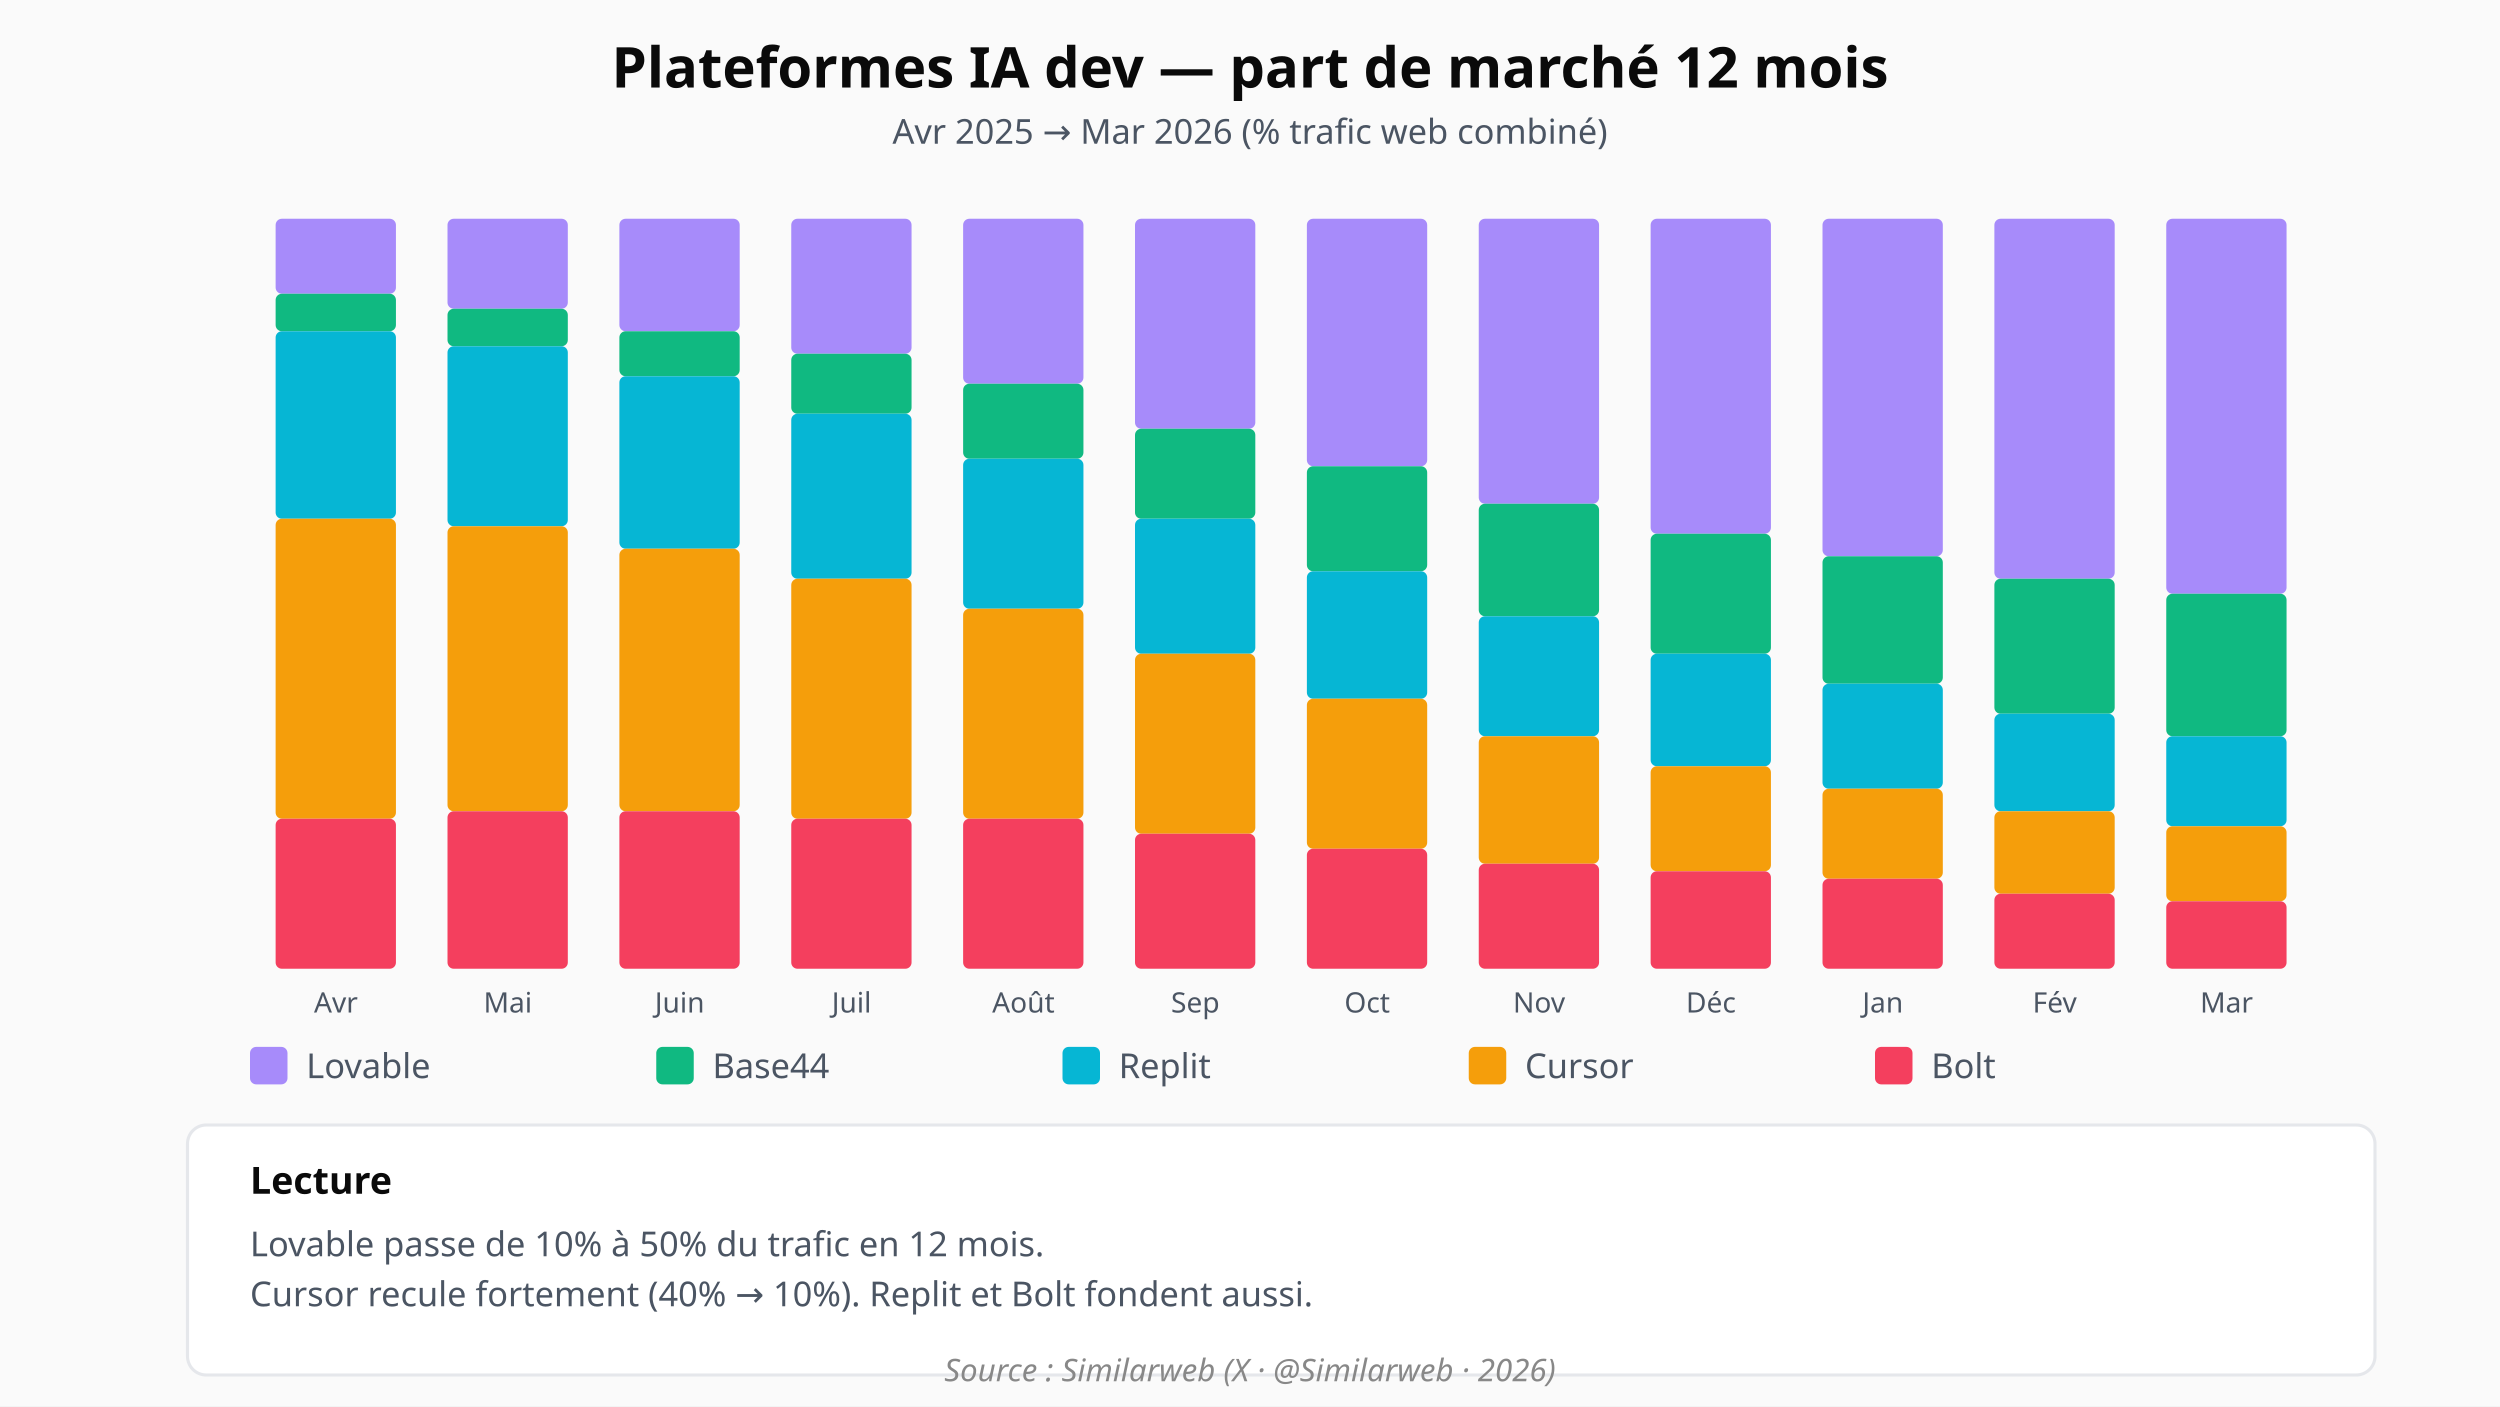
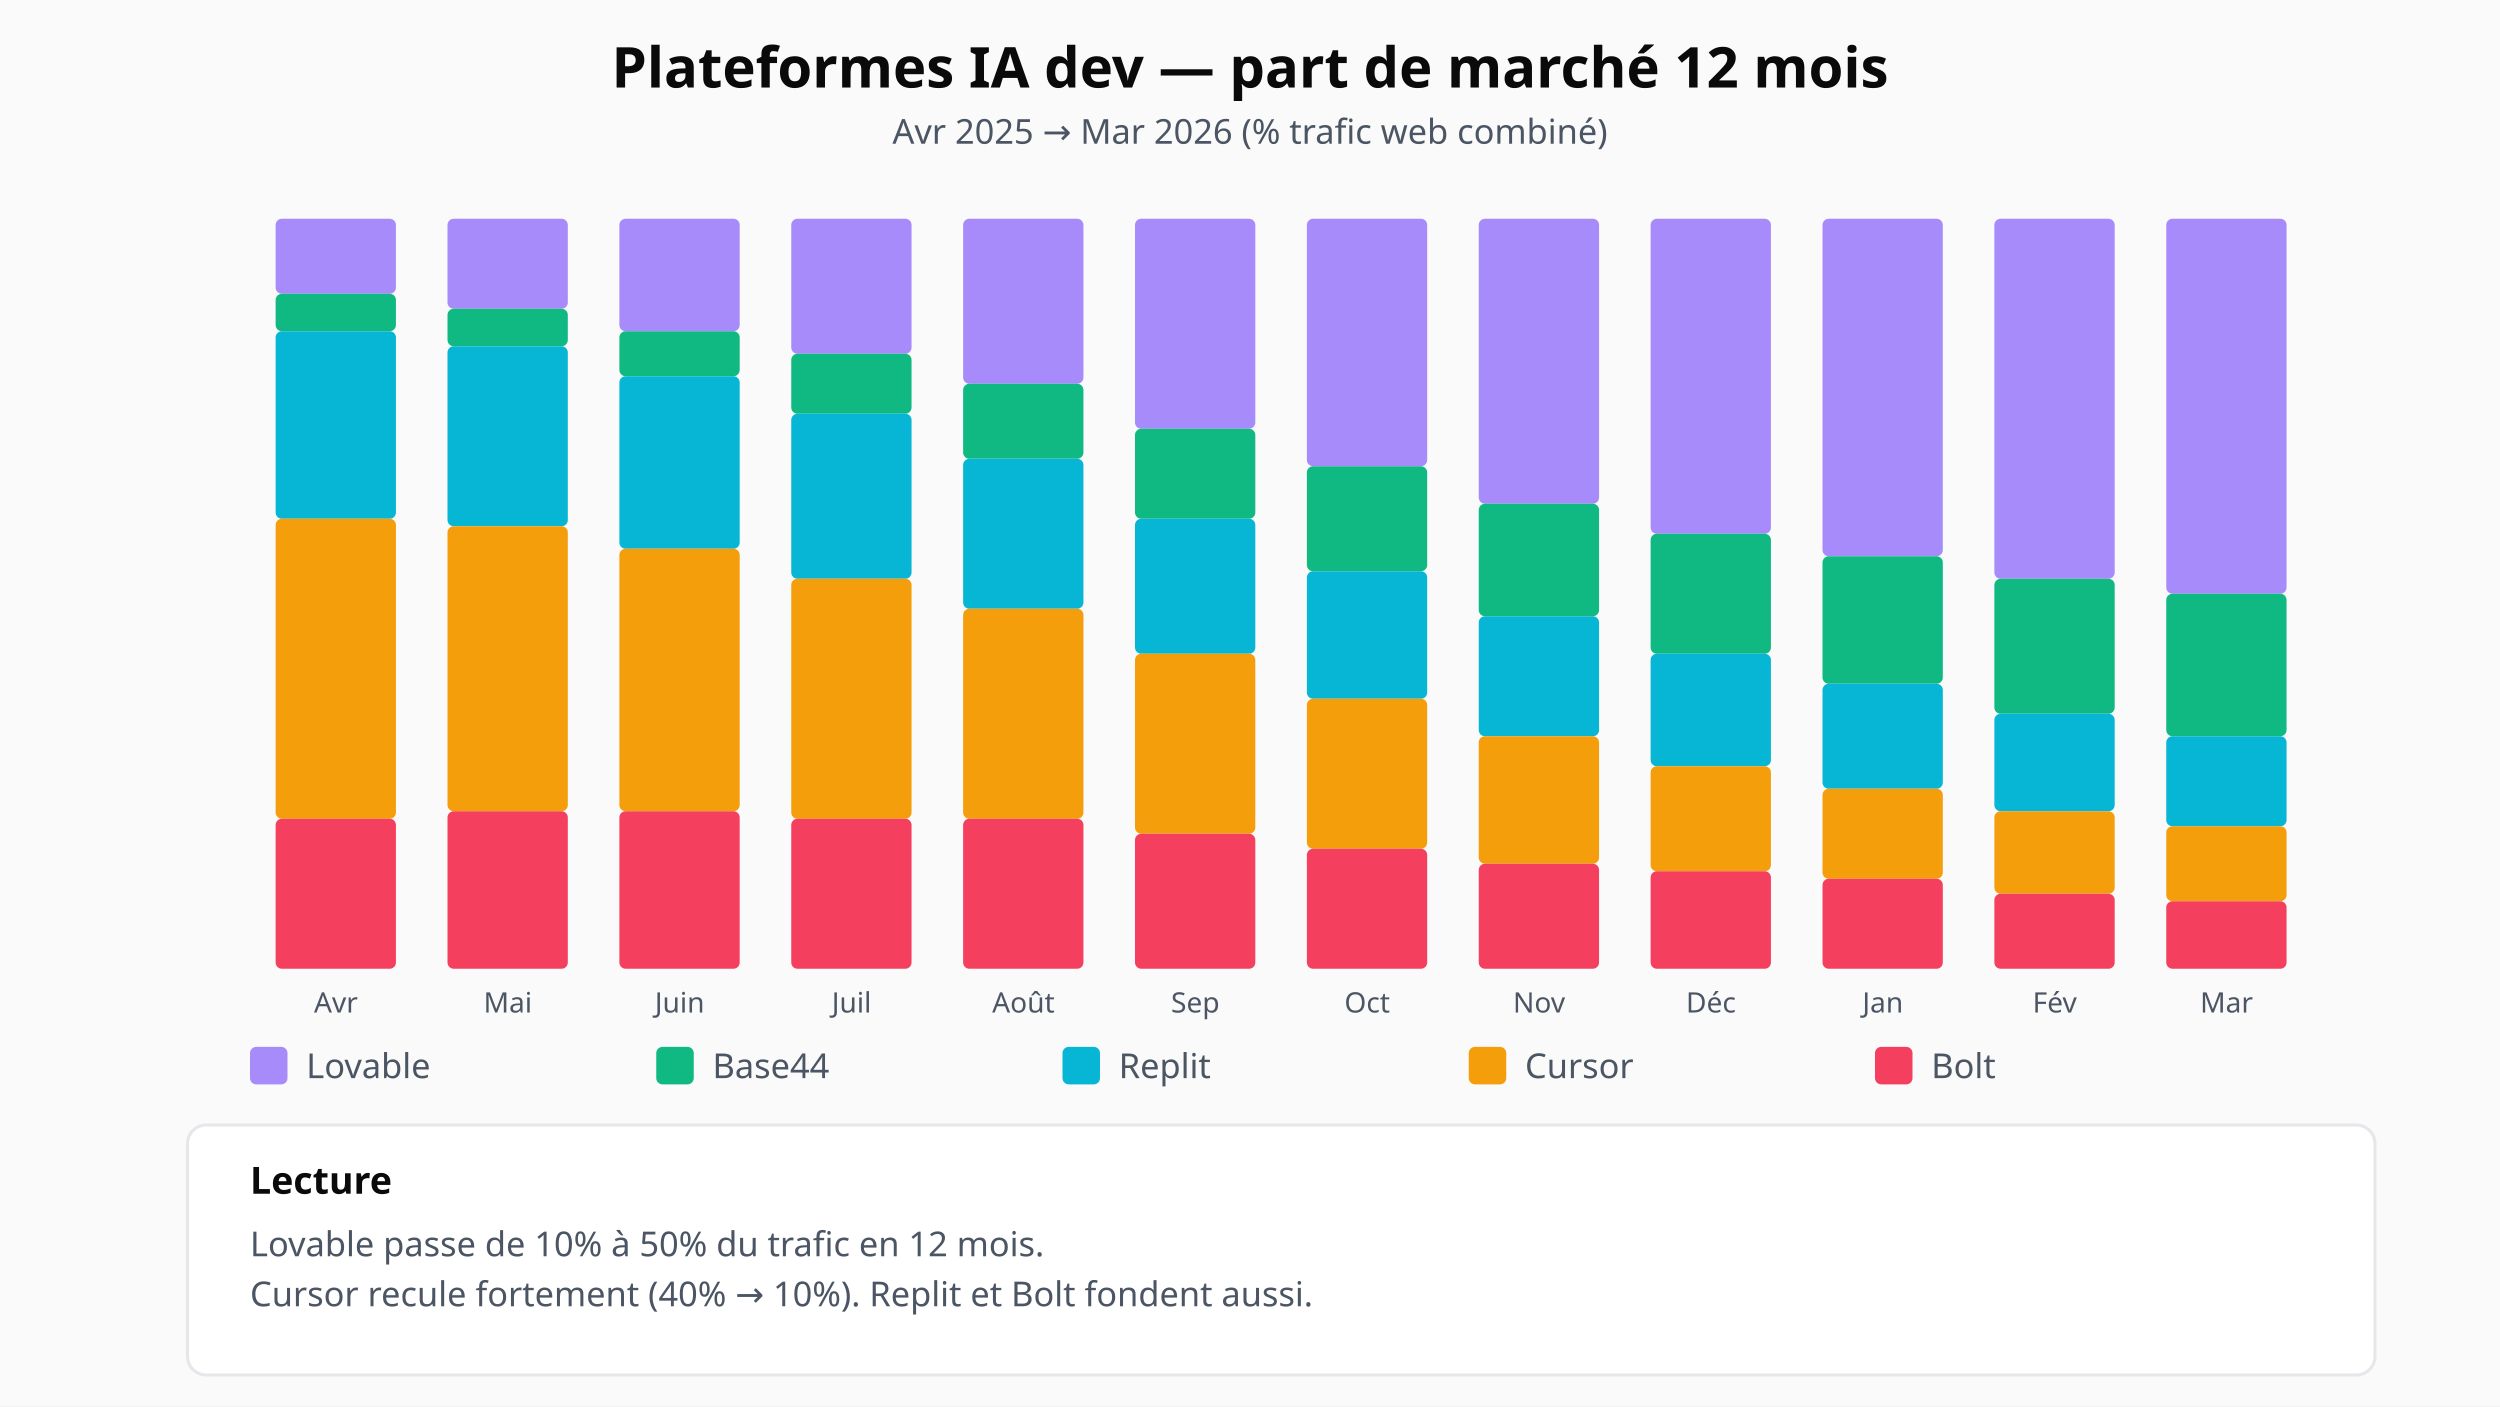
<svg xmlns="http://www.w3.org/2000/svg" viewBox="0 0 800 450" font-family="ui-sans-serif, system-ui">
  <rect width="800" height="450" fill="#fafafa" />
  <text x="400" y="28" text-anchor="middle" fill="#0a0a0a" font-size="18" font-weight="bold">Plateformes IA dev — part de marché 12 mois</text>
  <text x="400" y="46" text-anchor="middle" fill="#4b5563" font-size="11">Avr 2025 → Mar 2026 (% trafic web combiné)</text>
  <rect x="88.2" y="70.0" width="38.5" height="24.0" fill="#a78bfa" rx="2" />
  <rect x="88.2" y="94.0" width="38.5" height="12.0" fill="#10b981" rx="2" />
  <rect x="88.2" y="106.0" width="38.5" height="60.0" fill="#06b6d4" rx="2" />
  <rect x="88.2" y="166.0" width="38.5" height="96.0" fill="#f59e0b" rx="2" />
  <rect x="88.2" y="262.0" width="38.5" height="48.0" fill="#f43f5e" rx="2" />
  <text x="107.5" y="324" text-anchor="middle" fill="#4b5563" font-size="9">Avr</text>
  <rect x="143.2" y="70.0" width="38.5" height="28.8" fill="#a78bfa" rx="2" />
  <rect x="143.2" y="98.8" width="38.5" height="12.0" fill="#10b981" rx="2" />
  <rect x="143.2" y="110.8" width="38.5" height="57.6" fill="#06b6d4" rx="2" />
  <rect x="143.2" y="168.4" width="38.5" height="91.2" fill="#f59e0b" rx="2" />
  <rect x="143.2" y="259.6" width="38.5" height="50.4" fill="#f43f5e" rx="2" />
  <text x="162.5" y="324" text-anchor="middle" fill="#4b5563" font-size="9">Mai</text>
  <rect x="198.2" y="70.0" width="38.5" height="36.0" fill="#a78bfa" rx="2" />
  <rect x="198.2" y="106.0" width="38.5" height="14.4" fill="#10b981" rx="2" />
  <rect x="198.2" y="120.4" width="38.5" height="55.2" fill="#06b6d4" rx="2" />
  <rect x="198.2" y="175.6" width="38.5" height="84.0" fill="#f59e0b" rx="2" />
  <rect x="198.2" y="259.6" width="38.5" height="50.4" fill="#f43f5e" rx="2" />
  <text x="217.5" y="324" text-anchor="middle" fill="#4b5563" font-size="9">Juin</text>
  <rect x="253.2" y="70.0" width="38.5" height="43.2" fill="#a78bfa" rx="2" />
  <rect x="253.2" y="113.2" width="38.5" height="19.2" fill="#10b981" rx="2" />
  <rect x="253.2" y="132.4" width="38.5" height="52.8" fill="#06b6d4" rx="2" />
  <rect x="253.2" y="185.2" width="38.5" height="76.8" fill="#f59e0b" rx="2" />
  <rect x="253.2" y="262.0" width="38.5" height="48.0" fill="#f43f5e" rx="2" />
  <text x="272.5" y="324" text-anchor="middle" fill="#4b5563" font-size="9">Juil</text>
  <rect x="308.2" y="70.0" width="38.5" height="52.8" fill="#a78bfa" rx="2" />
  <rect x="308.2" y="122.8" width="38.5" height="24.0" fill="#10b981" rx="2" />
  <rect x="308.2" y="146.8" width="38.5" height="48.0" fill="#06b6d4" rx="2" />
  <rect x="308.2" y="194.8" width="38.5" height="67.2" fill="#f59e0b" rx="2" />
  <rect x="308.2" y="262.0" width="38.5" height="48.0" fill="#f43f5e" rx="2" />
  <text x="327.5" y="324" text-anchor="middle" fill="#4b5563" font-size="9">Août</text>
  <rect x="363.2" y="70.0" width="38.5" height="67.2" fill="#a78bfa" rx="2" />
  <rect x="363.2" y="137.2" width="38.5" height="28.8" fill="#10b981" rx="2" />
  <rect x="363.2" y="166.0" width="38.5" height="43.2" fill="#06b6d4" rx="2" />
  <rect x="363.2" y="209.2" width="38.5" height="57.6" fill="#f59e0b" rx="2" />
  <rect x="363.2" y="266.8" width="38.5" height="43.2" fill="#f43f5e" rx="2" />
  <text x="382.5" y="324" text-anchor="middle" fill="#4b5563" font-size="9">Sep</text>
  <rect x="418.2" y="70.0" width="38.5" height="79.2" fill="#a78bfa" rx="2" />
  <rect x="418.2" y="149.2" width="38.5" height="33.6" fill="#10b981" rx="2" />
  <rect x="418.2" y="182.8" width="38.5" height="40.8" fill="#06b6d4" rx="2" />
  <rect x="418.2" y="223.6" width="38.5" height="48.0" fill="#f59e0b" rx="2" />
  <rect x="418.2" y="271.6" width="38.5" height="38.4" fill="#f43f5e" rx="2" />
  <text x="437.5" y="324" text-anchor="middle" fill="#4b5563" font-size="9">Oct</text>
  <rect x="473.2" y="70.0" width="38.5" height="91.2" fill="#a78bfa" rx="2" />
  <rect x="473.2" y="161.2" width="38.5" height="36.0" fill="#10b981" rx="2" />
  <rect x="473.2" y="197.2" width="38.5" height="38.4" fill="#06b6d4" rx="2" />
  <rect x="473.2" y="235.6" width="38.5" height="40.8" fill="#f59e0b" rx="2" />
  <rect x="473.2" y="276.4" width="38.5" height="33.6" fill="#f43f5e" rx="2" />
  <text x="492.5" y="324" text-anchor="middle" fill="#4b5563" font-size="9">Nov</text>
  <rect x="528.2" y="70.0" width="38.5" height="100.8" fill="#a78bfa" rx="2" />
  <rect x="528.2" y="170.8" width="38.5" height="38.4" fill="#10b981" rx="2" />
  <rect x="528.2" y="209.2" width="38.5" height="36.0" fill="#06b6d4" rx="2" />
  <rect x="528.2" y="245.2" width="38.5" height="33.6" fill="#f59e0b" rx="2" />
  <rect x="528.2" y="278.8" width="38.5" height="31.2" fill="#f43f5e" rx="2" />
  <text x="547.5" y="324" text-anchor="middle" fill="#4b5563" font-size="9">Déc</text>
  <rect x="583.2" y="70.0" width="38.5" height="108.0" fill="#a78bfa" rx="2" />
  <rect x="583.2" y="178.0" width="38.5" height="40.8" fill="#10b981" rx="2" />
  <rect x="583.2" y="218.8" width="38.5" height="33.6" fill="#06b6d4" rx="2" />
  <rect x="583.2" y="252.4" width="38.5" height="28.8" fill="#f59e0b" rx="2" />
  <rect x="583.2" y="281.2" width="38.5" height="28.8" fill="#f43f5e" rx="2" />
  <text x="602.5" y="324" text-anchor="middle" fill="#4b5563" font-size="9">Jan</text>
  <rect x="638.2" y="70.0" width="38.5" height="115.2" fill="#a78bfa" rx="2" />
  <rect x="638.2" y="185.2" width="38.5" height="43.2" fill="#10b981" rx="2" />
  <rect x="638.2" y="228.4" width="38.5" height="31.2" fill="#06b6d4" rx="2" />
  <rect x="638.2" y="259.6" width="38.5" height="26.4" fill="#f59e0b" rx="2" />
  <rect x="638.2" y="286.0" width="38.5" height="24.0" fill="#f43f5e" rx="2" />
  <text x="657.5" y="324" text-anchor="middle" fill="#4b5563" font-size="9">Fév</text>
  <rect x="693.2" y="70.0" width="38.5" height="120.0" fill="#a78bfa" rx="2" />
  <rect x="693.2" y="190.0" width="38.5" height="45.6" fill="#10b981" rx="2" />
  <rect x="693.2" y="235.6" width="38.5" height="28.8" fill="#06b6d4" rx="2" />
  <rect x="693.2" y="264.4" width="38.5" height="24.0" fill="#f59e0b" rx="2" />
  <rect x="693.2" y="288.4" width="38.5" height="21.6" fill="#f43f5e" rx="2" />
  <text x="712.5" y="324" text-anchor="middle" fill="#4b5563" font-size="9">Mar</text>
  <rect x="80" y="335" width="12" height="12" fill="#a78bfa" rx="2" />
  <text x="98" y="345" fill="#4b5563" font-size="11">Lovable</text>
  <rect x="210" y="335" width="12" height="12" fill="#10b981" rx="2" />
  <text x="228" y="345" fill="#4b5563" font-size="11">Base44</text>
  <rect x="340" y="335" width="12" height="12" fill="#06b6d4" rx="2" />
  <text x="358" y="345" fill="#4b5563" font-size="11">Replit</text>
  <rect x="470" y="335" width="12" height="12" fill="#f59e0b" rx="2" />
  <text x="488" y="345" fill="#4b5563" font-size="11">Cursor</text>
  <rect x="600" y="335" width="12" height="12" fill="#f43f5e" rx="2" />
  <text x="618" y="345" fill="#4b5563" font-size="11">Bolt</text>
  <g transform="translate(0,360)">
    <rect x="60" y="0" width="700" height="80" fill="#fff" rx="6" stroke="#e5e7eb" />
    <text x="80" y="22" fill="#0a0a0a" font-size="12" font-weight="600">Lecture</text>
    <text x="80" y="42" fill="#4b5563" font-size="11">Lovable passe de 10% à 50% du trafic en 12 mois.</text>
    <text x="80" y="58" fill="#4b5563" font-size="11">Cursor recule fortement (40% → 10%). Replit et Bolt fondent aussi.</text>
  </g>
-   <text x="400" y="442" text-anchor="middle" fill="#888" font-size="10" font-style="italic">Source : Similarweb (X · @Similarweb · 2026)</text>
</svg>
